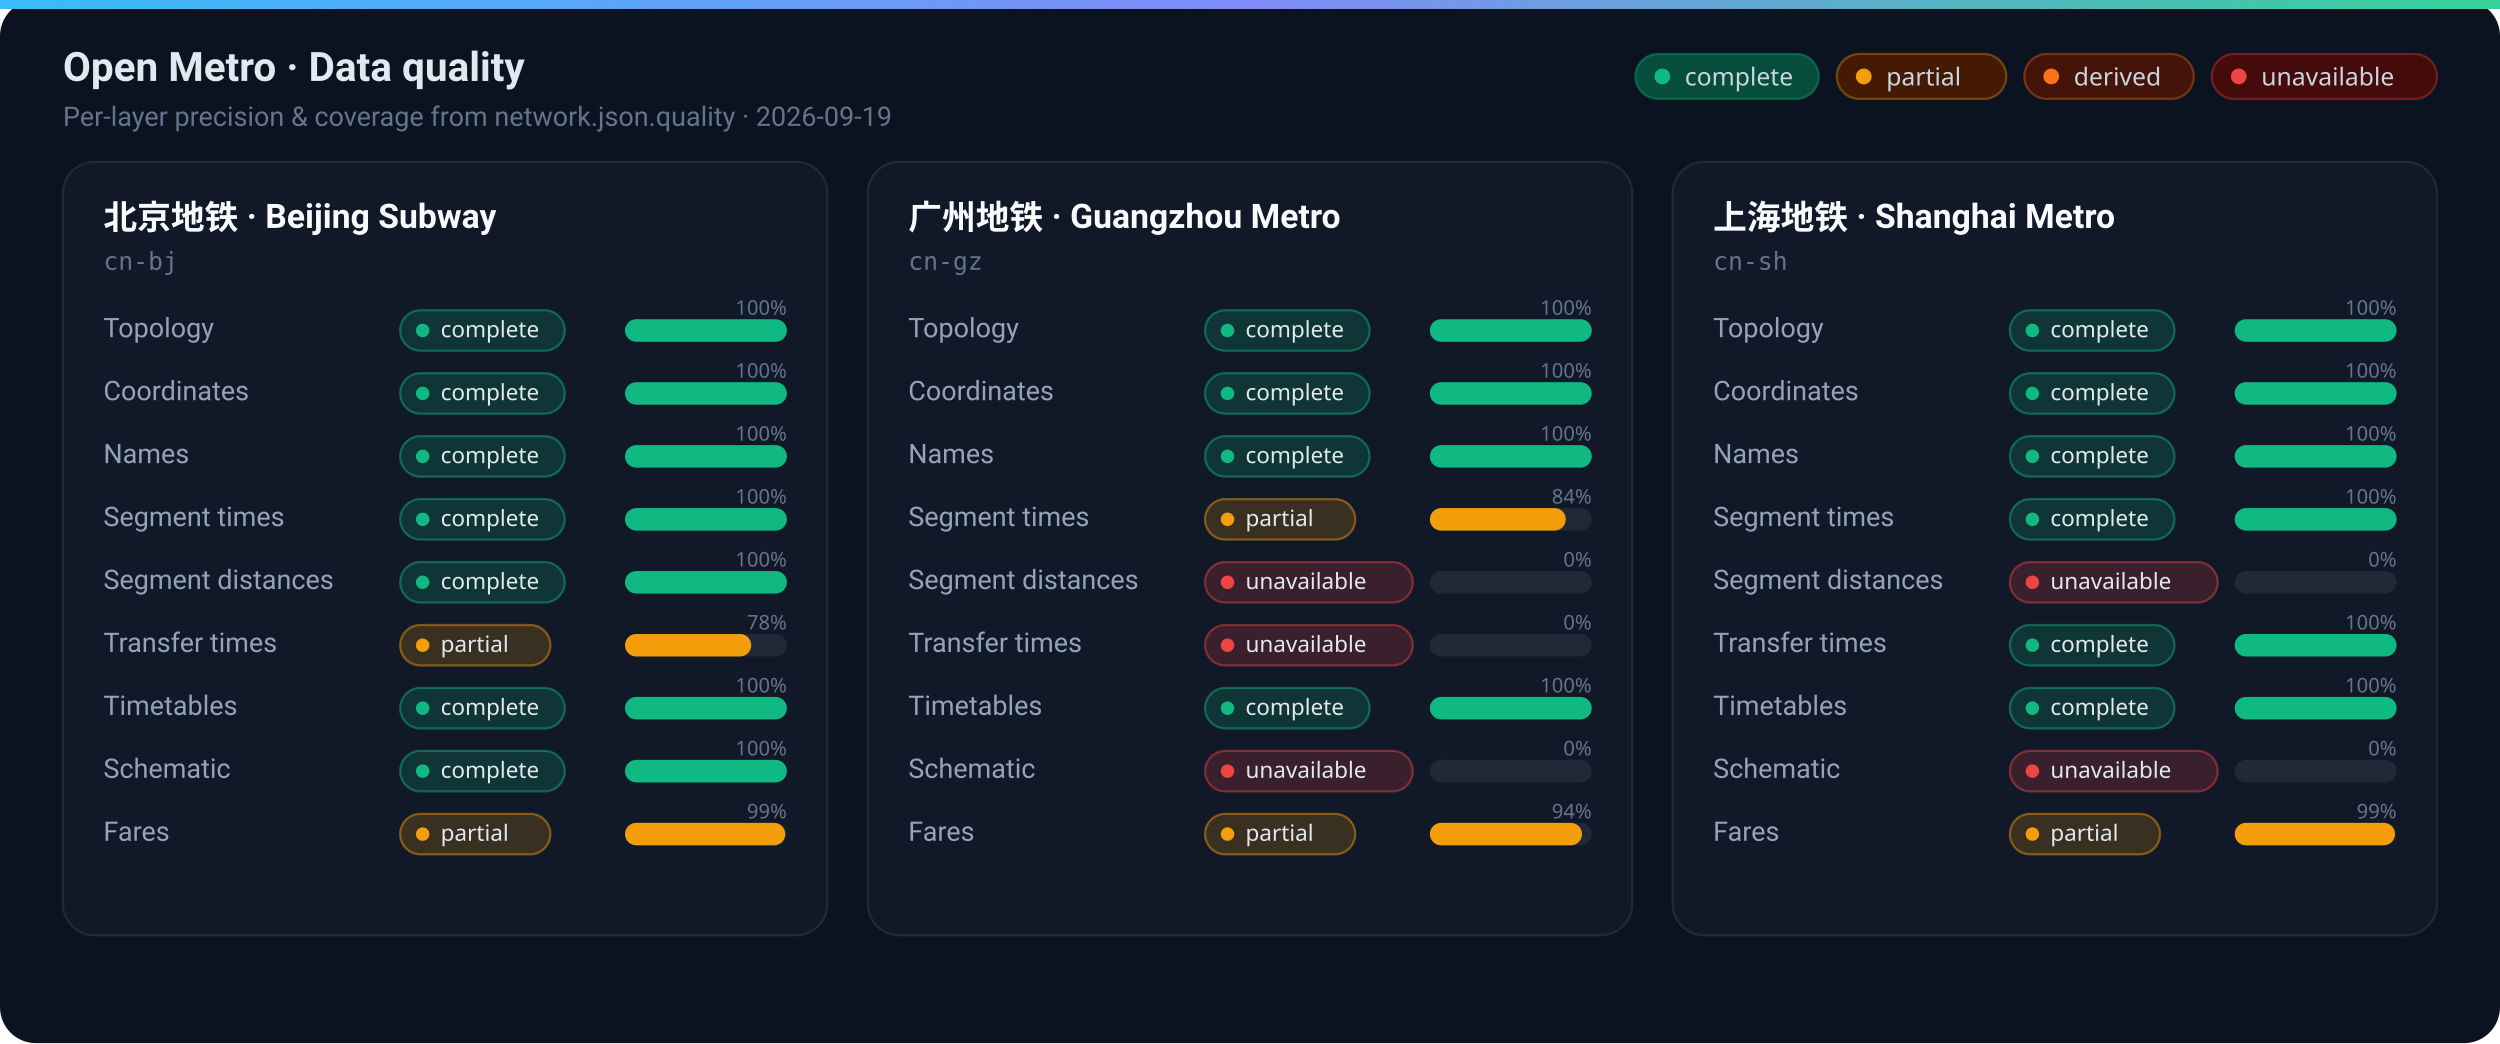
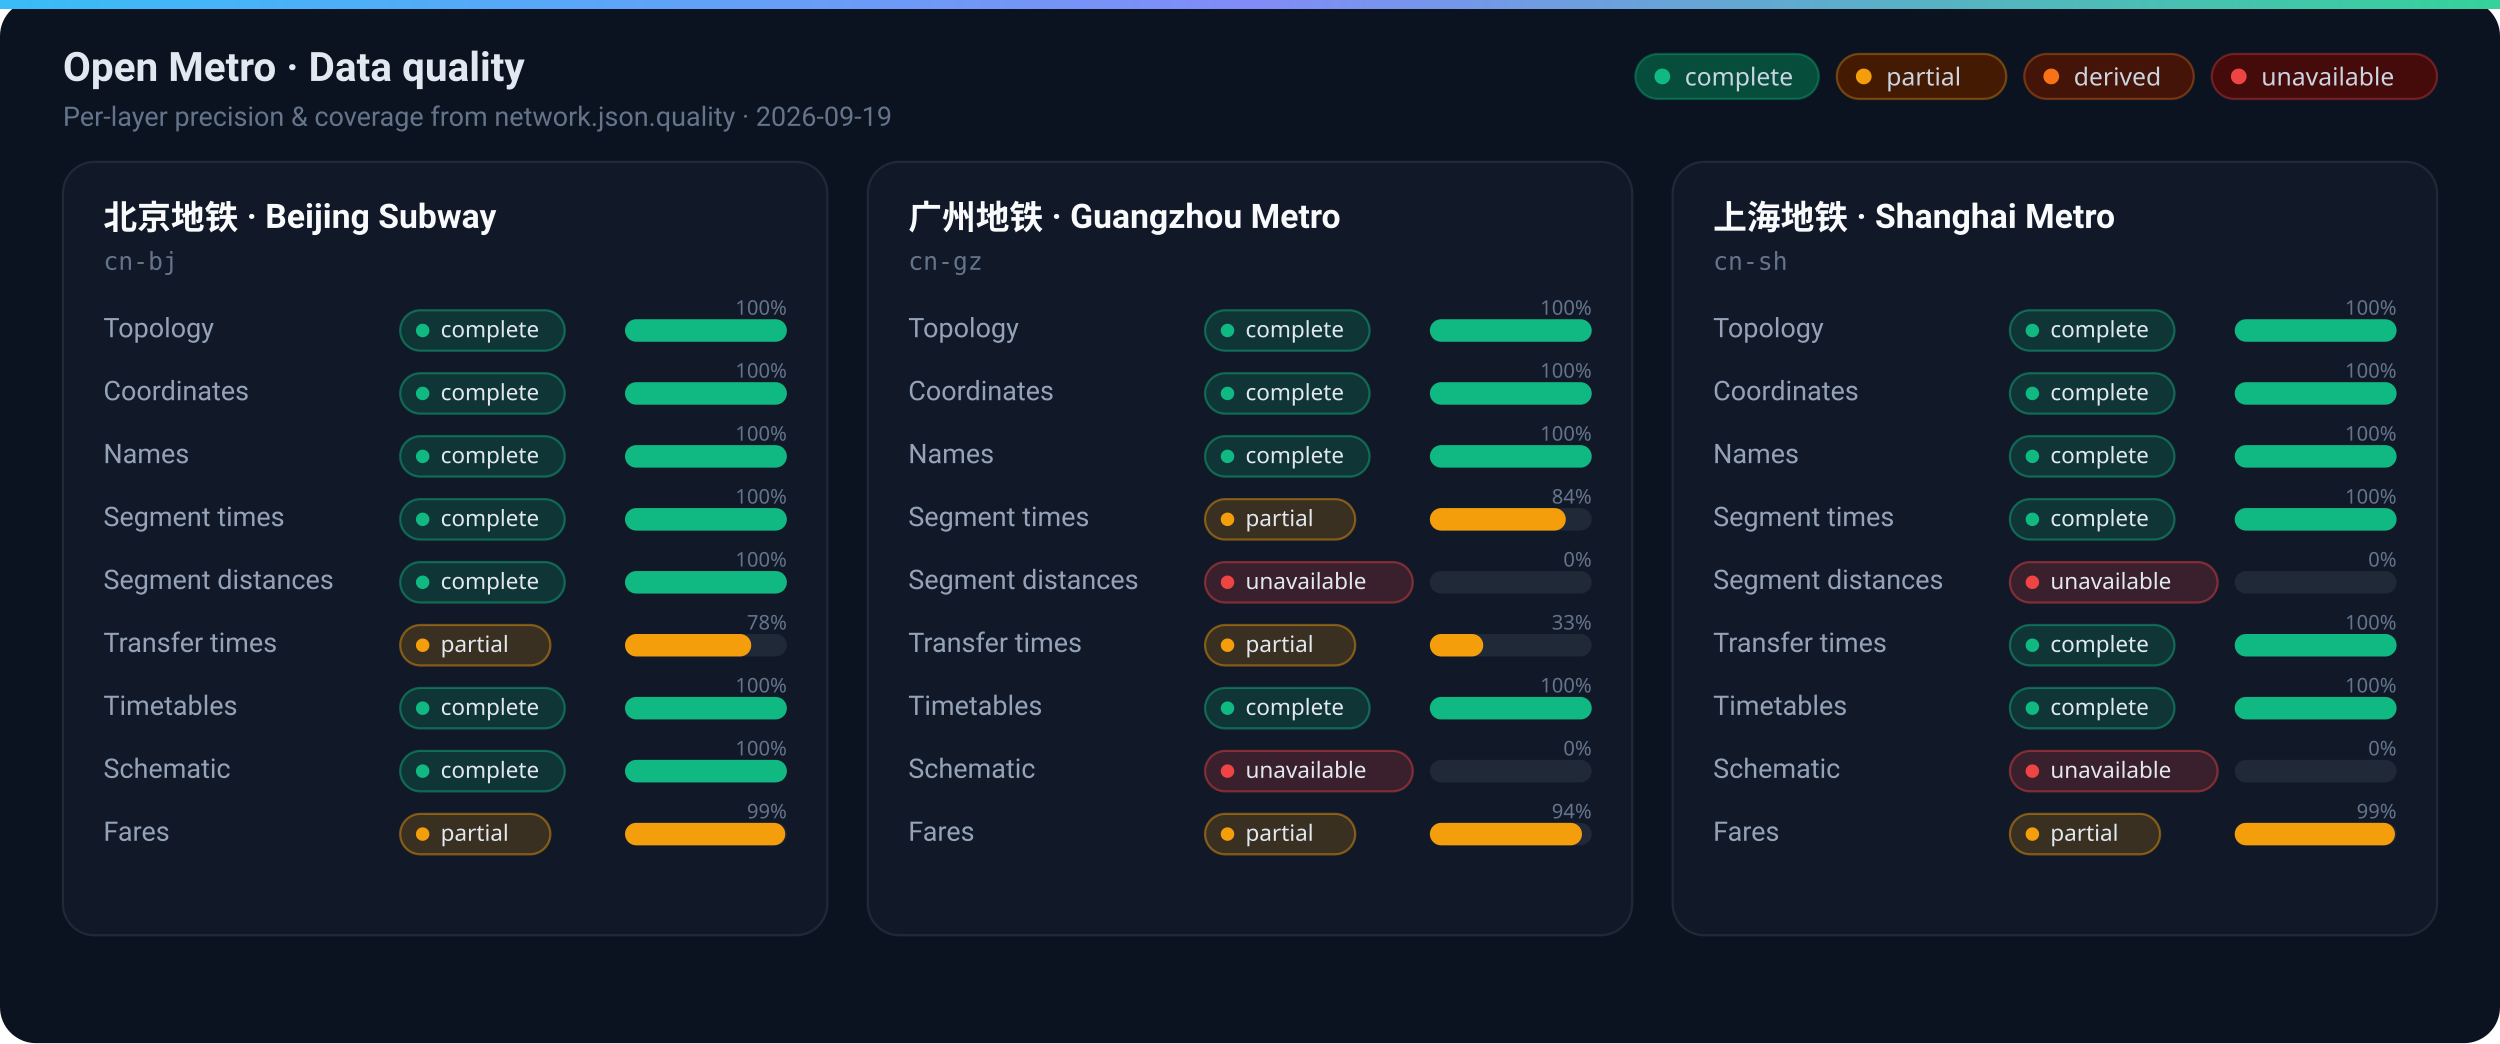
<svg xmlns="http://www.w3.org/2000/svg" width="1112" height="464" viewBox="0 0 1112 464" role="img" aria-label="Open Metro data quality">
  <rect width="1112" height="464" rx="16" fill="#0b1220" />
  <rect width="1112" height="4" fill="url(#accent)" />
  <defs>
    <linearGradient id="accent" x1="0" y1="0" x2="1" y2="0">
      <stop offset="0%" stop-color="#38bdf8" />
      <stop offset="50%" stop-color="#818cf8" />
      <stop offset="100%" stop-color="#34d399" />
    </linearGradient>
    <linearGradient id="bar" x1="0" y1="0" x2="1" y2="0">
      <stop offset="0%" stop-color="#38bdf8" />
      <stop offset="100%" stop-color="#34d399" />
    </linearGradient>
  </defs>
  <text x="28" y="36" fill="#e2e8f0" font-family="ui-sans-serif, system-ui, -apple-system, Segoe UI, Roboto, PingFang SC, Microsoft YaHei, sans-serif" font-size="18" font-weight="600">Open Metro · Data quality</text>
  <text x="28" y="56" fill="#64748b" font-family="ui-sans-serif, system-ui, -apple-system, Segoe UI, Roboto, PingFang SC, Microsoft YaHei, sans-serif" font-size="12">Per-layer precision &amp; coverage from network.json.quality · 2026-09-19</text>
  <rect x="983.8" y="24" width="100.2" height="20" rx="10" fill="#450a0a" stroke="#ef4444" stroke-opacity="0.35" />
  <circle cx="995.8" cy="34" r="3.5" fill="#ef4444" />
  <text x="1005.8" y="38" fill="#cbd5e1" font-family="ui-sans-serif, system-ui, sans-serif" font-size="11">unavailable</text>
  <rect x="900.4" y="24" width="75.4" height="20" rx="10" fill="#431407" stroke="#f97316" stroke-opacity="0.35" />
  <circle cx="912.4" cy="34" r="3.5" fill="#f97316" />
  <text x="922.4" y="38" fill="#cbd5e1" font-family="ui-sans-serif, system-ui, sans-serif" font-size="11">derived</text>
  <rect x="817" y="24" width="75.4" height="20" rx="10" fill="#451a03" stroke="#f59e0b" stroke-opacity="0.35" />
  <circle cx="829" cy="34" r="3.5" fill="#f59e0b" />
  <text x="839" y="38" fill="#cbd5e1" font-family="ui-sans-serif, system-ui, sans-serif" font-size="11">partial</text>
  <rect x="727.4" y="24" width="81.6" height="20" rx="10" fill="#064e3b" stroke="#10b981" stroke-opacity="0.35" />
  <circle cx="739.4" cy="34" r="3.5" fill="#10b981" />
  <text x="749.4" y="38" fill="#cbd5e1" font-family="ui-sans-serif, system-ui, sans-serif" font-size="11">complete</text>
  <rect x="28" y="72" width="340" height="344" rx="14" fill="#111827" stroke="#1f2937" />
  <text x="46" y="102" fill="#f8fafc" font-family="ui-sans-serif, system-ui, -apple-system, Segoe UI, Roboto, PingFang SC, Microsoft YaHei, sans-serif" font-size="15" font-weight="600">北京地铁 · Beijing Subway</text>
  <text x="46" y="120" fill="#64748b" font-family="ui-monospace, SFMono-Regular, Menlo, monospace" font-size="11">cn-bj</text>
  <text x="46" y="150" fill="#94a3b8" font-family="ui-sans-serif, system-ui, -apple-system, Segoe UI, Roboto, PingFang SC, Microsoft YaHei, sans-serif" font-size="12">Topology</text>
  <rect x="178" y="138" width="73.2" height="18" rx="9" fill="#10b981" fill-opacity="0.18" stroke="#10b981" stroke-opacity="0.45" />
  <circle cx="188" cy="147" r="3" fill="#10b981" />
  <text x="196" y="150" fill="#e2e8f0" font-family="ui-sans-serif, system-ui, sans-serif" font-size="10">complete</text>
  <rect x="278" y="142" width="72" height="10" rx="5" fill="#1f2937" />
  <rect x="278" y="142" width="72" height="10" rx="5" fill="#10b981" />
  <text x="350" y="140" text-anchor="end" fill="#64748b" font-family="ui-sans-serif, system-ui, sans-serif" font-size="9">100%</text>
  <text x="46" y="178" fill="#94a3b8" font-family="ui-sans-serif, system-ui, -apple-system, Segoe UI, Roboto, PingFang SC, Microsoft YaHei, sans-serif" font-size="12">Coordinates</text>
  <rect x="178" y="166" width="73.2" height="18" rx="9" fill="#10b981" fill-opacity="0.18" stroke="#10b981" stroke-opacity="0.45" />
  <circle cx="188" cy="175" r="3" fill="#10b981" />
  <text x="196" y="178" fill="#e2e8f0" font-family="ui-sans-serif, system-ui, sans-serif" font-size="10">complete</text>
  <rect x="278" y="170" width="72" height="10" rx="5" fill="#1f2937" />
  <rect x="278" y="170" width="72" height="10" rx="5" fill="#10b981" />
  <text x="350" y="168" text-anchor="end" fill="#64748b" font-family="ui-sans-serif, system-ui, sans-serif" font-size="9">100%</text>
  <text x="46" y="206" fill="#94a3b8" font-family="ui-sans-serif, system-ui, -apple-system, Segoe UI, Roboto, PingFang SC, Microsoft YaHei, sans-serif" font-size="12">Names</text>
  <rect x="178" y="194" width="73.2" height="18" rx="9" fill="#10b981" fill-opacity="0.18" stroke="#10b981" stroke-opacity="0.45" />
  <circle cx="188" cy="203" r="3" fill="#10b981" />
  <text x="196" y="206" fill="#e2e8f0" font-family="ui-sans-serif, system-ui, sans-serif" font-size="10">complete</text>
  <rect x="278" y="198" width="72" height="10" rx="5" fill="#1f2937" />
  <rect x="278" y="198" width="72" height="10" rx="5" fill="#10b981" />
  <text x="350" y="196" text-anchor="end" fill="#64748b" font-family="ui-sans-serif, system-ui, sans-serif" font-size="9">100%</text>
  <text x="46" y="234" fill="#94a3b8" font-family="ui-sans-serif, system-ui, -apple-system, Segoe UI, Roboto, PingFang SC, Microsoft YaHei, sans-serif" font-size="12">Segment times</text>
  <rect x="178" y="222" width="73.2" height="18" rx="9" fill="#10b981" fill-opacity="0.18" stroke="#10b981" stroke-opacity="0.45" />
  <circle cx="188" cy="231" r="3" fill="#10b981" />
  <text x="196" y="234" fill="#e2e8f0" font-family="ui-sans-serif, system-ui, sans-serif" font-size="10">complete</text>
  <rect x="278" y="226" width="72" height="10" rx="5" fill="#1f2937" />
  <rect x="278" y="226" width="72" height="10" rx="5" fill="#10b981" />
  <text x="350" y="224" text-anchor="end" fill="#64748b" font-family="ui-sans-serif, system-ui, sans-serif" font-size="9">100%</text>
  <text x="46" y="262" fill="#94a3b8" font-family="ui-sans-serif, system-ui, -apple-system, Segoe UI, Roboto, PingFang SC, Microsoft YaHei, sans-serif" font-size="12">Segment distances</text>
  <rect x="178" y="250" width="73.2" height="18" rx="9" fill="#10b981" fill-opacity="0.18" stroke="#10b981" stroke-opacity="0.45" />
  <circle cx="188" cy="259" r="3" fill="#10b981" />
  <text x="196" y="262" fill="#e2e8f0" font-family="ui-sans-serif, system-ui, sans-serif" font-size="10">complete</text>
  <rect x="278" y="254" width="72" height="10" rx="5" fill="#1f2937" />
  <rect x="278" y="254" width="72" height="10" rx="5" fill="#10b981" />
  <text x="350" y="252" text-anchor="end" fill="#64748b" font-family="ui-sans-serif, system-ui, sans-serif" font-size="9">100%</text>
  <text x="46" y="290" fill="#94a3b8" font-family="ui-sans-serif, system-ui, -apple-system, Segoe UI, Roboto, PingFang SC, Microsoft YaHei, sans-serif" font-size="12">Transfer times</text>
  <rect x="178" y="278" width="66.8" height="18" rx="9" fill="#f59e0b" fill-opacity="0.18" stroke="#f59e0b" stroke-opacity="0.45" />
  <circle cx="188" cy="287" r="3" fill="#f59e0b" />
  <text x="196" y="290" fill="#e2e8f0" font-family="ui-sans-serif, system-ui, sans-serif" font-size="10">partial</text>
  <rect x="278" y="282" width="72" height="10" rx="5" fill="#1f2937" />
  <rect x="278" y="282" width="56.16" height="10" rx="5" fill="#f59e0b" />
  <text x="350" y="280" text-anchor="end" fill="#64748b" font-family="ui-sans-serif, system-ui, sans-serif" font-size="9">78%</text>
  <text x="46" y="318" fill="#94a3b8" font-family="ui-sans-serif, system-ui, -apple-system, Segoe UI, Roboto, PingFang SC, Microsoft YaHei, sans-serif" font-size="12">Timetables</text>
  <rect x="178" y="306" width="73.2" height="18" rx="9" fill="#10b981" fill-opacity="0.18" stroke="#10b981" stroke-opacity="0.45" />
  <circle cx="188" cy="315" r="3" fill="#10b981" />
  <text x="196" y="318" fill="#e2e8f0" font-family="ui-sans-serif, system-ui, sans-serif" font-size="10">complete</text>
  <rect x="278" y="310" width="72" height="10" rx="5" fill="#1f2937" />
  <rect x="278" y="310" width="72" height="10" rx="5" fill="#10b981" />
  <text x="350" y="308" text-anchor="end" fill="#64748b" font-family="ui-sans-serif, system-ui, sans-serif" font-size="9">100%</text>
  <text x="46" y="346" fill="#94a3b8" font-family="ui-sans-serif, system-ui, -apple-system, Segoe UI, Roboto, PingFang SC, Microsoft YaHei, sans-serif" font-size="12">Schematic</text>
  <rect x="178" y="334" width="73.2" height="18" rx="9" fill="#10b981" fill-opacity="0.18" stroke="#10b981" stroke-opacity="0.45" />
  <circle cx="188" cy="343" r="3" fill="#10b981" />
  <text x="196" y="346" fill="#e2e8f0" font-family="ui-sans-serif, system-ui, sans-serif" font-size="10">complete</text>
  <rect x="278" y="338" width="72" height="10" rx="5" fill="#1f2937" />
  <rect x="278" y="338" width="72" height="10" rx="5" fill="#10b981" />
  <text x="350" y="336" text-anchor="end" fill="#64748b" font-family="ui-sans-serif, system-ui, sans-serif" font-size="9">100%</text>
  <text x="46" y="374" fill="#94a3b8" font-family="ui-sans-serif, system-ui, -apple-system, Segoe UI, Roboto, PingFang SC, Microsoft YaHei, sans-serif" font-size="12">Fares</text>
  <rect x="178" y="362" width="66.8" height="18" rx="9" fill="#f59e0b" fill-opacity="0.18" stroke="#f59e0b" stroke-opacity="0.45" />
  <circle cx="188" cy="371" r="3" fill="#f59e0b" />
  <text x="196" y="374" fill="#e2e8f0" font-family="ui-sans-serif, system-ui, sans-serif" font-size="10">partial</text>
  <rect x="278" y="366" width="72" height="10" rx="5" fill="#1f2937" />
  <rect x="278" y="366" width="71.28" height="10" rx="5" fill="#f59e0b" />
  <text x="350" y="364" text-anchor="end" fill="#64748b" font-family="ui-sans-serif, system-ui, sans-serif" font-size="9">99%</text>
  <rect x="386" y="72" width="340" height="344" rx="14" fill="#111827" stroke="#1f2937" />
  <text x="404" y="102" fill="#f8fafc" font-family="ui-sans-serif, system-ui, -apple-system, Segoe UI, Roboto, PingFang SC, Microsoft YaHei, sans-serif" font-size="15" font-weight="600">广州地铁 · Guangzhou Metro</text>
  <text x="404" y="120" fill="#64748b" font-family="ui-monospace, SFMono-Regular, Menlo, monospace" font-size="11">cn-gz</text>
  <text x="404" y="150" fill="#94a3b8" font-family="ui-sans-serif, system-ui, -apple-system, Segoe UI, Roboto, PingFang SC, Microsoft YaHei, sans-serif" font-size="12">Topology</text>
  <rect x="536" y="138" width="73.2" height="18" rx="9" fill="#10b981" fill-opacity="0.18" stroke="#10b981" stroke-opacity="0.45" />
  <circle cx="546" cy="147" r="3" fill="#10b981" />
  <text x="554" y="150" fill="#e2e8f0" font-family="ui-sans-serif, system-ui, sans-serif" font-size="10">complete</text>
  <rect x="636" y="142" width="72" height="10" rx="5" fill="#1f2937" />
  <rect x="636" y="142" width="72" height="10" rx="5" fill="#10b981" />
  <text x="708" y="140" text-anchor="end" fill="#64748b" font-family="ui-sans-serif, system-ui, sans-serif" font-size="9">100%</text>
  <text x="404" y="178" fill="#94a3b8" font-family="ui-sans-serif, system-ui, -apple-system, Segoe UI, Roboto, PingFang SC, Microsoft YaHei, sans-serif" font-size="12">Coordinates</text>
  <rect x="536" y="166" width="73.2" height="18" rx="9" fill="#10b981" fill-opacity="0.18" stroke="#10b981" stroke-opacity="0.45" />
  <circle cx="546" cy="175" r="3" fill="#10b981" />
  <text x="554" y="178" fill="#e2e8f0" font-family="ui-sans-serif, system-ui, sans-serif" font-size="10">complete</text>
  <rect x="636" y="170" width="72" height="10" rx="5" fill="#1f2937" />
  <rect x="636" y="170" width="72" height="10" rx="5" fill="#10b981" />
  <text x="708" y="168" text-anchor="end" fill="#64748b" font-family="ui-sans-serif, system-ui, sans-serif" font-size="9">100%</text>
  <text x="404" y="206" fill="#94a3b8" font-family="ui-sans-serif, system-ui, -apple-system, Segoe UI, Roboto, PingFang SC, Microsoft YaHei, sans-serif" font-size="12">Names</text>
  <rect x="536" y="194" width="73.2" height="18" rx="9" fill="#10b981" fill-opacity="0.18" stroke="#10b981" stroke-opacity="0.45" />
  <circle cx="546" cy="203" r="3" fill="#10b981" />
  <text x="554" y="206" fill="#e2e8f0" font-family="ui-sans-serif, system-ui, sans-serif" font-size="10">complete</text>
  <rect x="636" y="198" width="72" height="10" rx="5" fill="#1f2937" />
  <rect x="636" y="198" width="72" height="10" rx="5" fill="#10b981" />
  <text x="708" y="196" text-anchor="end" fill="#64748b" font-family="ui-sans-serif, system-ui, sans-serif" font-size="9">100%</text>
  <text x="404" y="234" fill="#94a3b8" font-family="ui-sans-serif, system-ui, -apple-system, Segoe UI, Roboto, PingFang SC, Microsoft YaHei, sans-serif" font-size="12">Segment times</text>
  <rect x="536" y="222" width="66.8" height="18" rx="9" fill="#f59e0b" fill-opacity="0.18" stroke="#f59e0b" stroke-opacity="0.45" />
  <circle cx="546" cy="231" r="3" fill="#f59e0b" />
  <text x="554" y="234" fill="#e2e8f0" font-family="ui-sans-serif, system-ui, sans-serif" font-size="10">partial</text>
  <rect x="636" y="226" width="72" height="10" rx="5" fill="#1f2937" />
  <rect x="636" y="226" width="60.48" height="10" rx="5" fill="#f59e0b" />
  <text x="708" y="224" text-anchor="end" fill="#64748b" font-family="ui-sans-serif, system-ui, sans-serif" font-size="9">84%</text>
  <text x="404" y="262" fill="#94a3b8" font-family="ui-sans-serif, system-ui, -apple-system, Segoe UI, Roboto, PingFang SC, Microsoft YaHei, sans-serif" font-size="12">Segment distances</text>
  <rect x="536" y="250" width="92.4" height="18" rx="9" fill="#ef4444" fill-opacity="0.18" stroke="#ef4444" stroke-opacity="0.45" />
  <circle cx="546" cy="259" r="3" fill="#ef4444" />
  <text x="554" y="262" fill="#e2e8f0" font-family="ui-sans-serif, system-ui, sans-serif" font-size="10">unavailable</text>
  <rect x="636" y="254" width="72" height="10" rx="5" fill="#1f2937" />
  <text x="708" y="252" text-anchor="end" fill="#64748b" font-family="ui-sans-serif, system-ui, sans-serif" font-size="9">0%</text>
  <text x="404" y="290" fill="#94a3b8" font-family="ui-sans-serif, system-ui, -apple-system, Segoe UI, Roboto, PingFang SC, Microsoft YaHei, sans-serif" font-size="12">Transfer times</text>
-   <rect x="536" y="278" width="92.4" height="18" rx="9" fill="#ef4444" fill-opacity="0.18" stroke="#ef4444" stroke-opacity="0.45" />
-   <circle cx="546" cy="287" r="3" fill="#ef4444" />
-   <text x="554" y="290" fill="#e2e8f0" font-family="ui-sans-serif, system-ui, sans-serif" font-size="10">unavailable</text>
+   <rect x="536" y="278" width="66.8" height="18" rx="9" fill="#f59e0b" fill-opacity="0.18" stroke="#f59e0b" stroke-opacity="0.45" />
+   <circle cx="546" cy="287" r="3" fill="#f59e0b" />
+   <text x="554" y="290" fill="#e2e8f0" font-family="ui-sans-serif, system-ui, sans-serif" font-size="10">partial</text>
  <rect x="636" y="282" width="72" height="10" rx="5" fill="#1f2937" />
-   <text x="708" y="280" text-anchor="end" fill="#64748b" font-family="ui-sans-serif, system-ui, sans-serif" font-size="9">0%</text>
+   <rect x="636" y="282" width="23.76" height="10" rx="5" fill="#f59e0b" />
+   <text x="708" y="280" text-anchor="end" fill="#64748b" font-family="ui-sans-serif, system-ui, sans-serif" font-size="9">33%</text>
  <text x="404" y="318" fill="#94a3b8" font-family="ui-sans-serif, system-ui, -apple-system, Segoe UI, Roboto, PingFang SC, Microsoft YaHei, sans-serif" font-size="12">Timetables</text>
  <rect x="536" y="306" width="73.2" height="18" rx="9" fill="#10b981" fill-opacity="0.18" stroke="#10b981" stroke-opacity="0.45" />
  <circle cx="546" cy="315" r="3" fill="#10b981" />
  <text x="554" y="318" fill="#e2e8f0" font-family="ui-sans-serif, system-ui, sans-serif" font-size="10">complete</text>
  <rect x="636" y="310" width="72" height="10" rx="5" fill="#1f2937" />
  <rect x="636" y="310" width="72" height="10" rx="5" fill="#10b981" />
  <text x="708" y="308" text-anchor="end" fill="#64748b" font-family="ui-sans-serif, system-ui, sans-serif" font-size="9">100%</text>
  <text x="404" y="346" fill="#94a3b8" font-family="ui-sans-serif, system-ui, -apple-system, Segoe UI, Roboto, PingFang SC, Microsoft YaHei, sans-serif" font-size="12">Schematic</text>
  <rect x="536" y="334" width="92.4" height="18" rx="9" fill="#ef4444" fill-opacity="0.18" stroke="#ef4444" stroke-opacity="0.45" />
  <circle cx="546" cy="343" r="3" fill="#ef4444" />
  <text x="554" y="346" fill="#e2e8f0" font-family="ui-sans-serif, system-ui, sans-serif" font-size="10">unavailable</text>
  <rect x="636" y="338" width="72" height="10" rx="5" fill="#1f2937" />
  <text x="708" y="336" text-anchor="end" fill="#64748b" font-family="ui-sans-serif, system-ui, sans-serif" font-size="9">0%</text>
  <text x="404" y="374" fill="#94a3b8" font-family="ui-sans-serif, system-ui, -apple-system, Segoe UI, Roboto, PingFang SC, Microsoft YaHei, sans-serif" font-size="12">Fares</text>
  <rect x="536" y="362" width="66.8" height="18" rx="9" fill="#f59e0b" fill-opacity="0.18" stroke="#f59e0b" stroke-opacity="0.45" />
  <circle cx="546" cy="371" r="3" fill="#f59e0b" />
  <text x="554" y="374" fill="#e2e8f0" font-family="ui-sans-serif, system-ui, sans-serif" font-size="10">partial</text>
  <rect x="636" y="366" width="72" height="10" rx="5" fill="#1f2937" />
  <rect x="636" y="366" width="67.68" height="10" rx="5" fill="#f59e0b" />
  <text x="708" y="364" text-anchor="end" fill="#64748b" font-family="ui-sans-serif, system-ui, sans-serif" font-size="9">94%</text>
  <rect x="744" y="72" width="340" height="344" rx="14" fill="#111827" stroke="#1f2937" />
  <text x="762" y="102" fill="#f8fafc" font-family="ui-sans-serif, system-ui, -apple-system, Segoe UI, Roboto, PingFang SC, Microsoft YaHei, sans-serif" font-size="15" font-weight="600">上海地铁 · Shanghai Metro</text>
  <text x="762" y="120" fill="#64748b" font-family="ui-monospace, SFMono-Regular, Menlo, monospace" font-size="11">cn-sh</text>
  <text x="762" y="150" fill="#94a3b8" font-family="ui-sans-serif, system-ui, -apple-system, Segoe UI, Roboto, PingFang SC, Microsoft YaHei, sans-serif" font-size="12">Topology</text>
  <rect x="894" y="138" width="73.2" height="18" rx="9" fill="#10b981" fill-opacity="0.18" stroke="#10b981" stroke-opacity="0.45" />
  <circle cx="904" cy="147" r="3" fill="#10b981" />
  <text x="912" y="150" fill="#e2e8f0" font-family="ui-sans-serif, system-ui, sans-serif" font-size="10">complete</text>
  <rect x="994" y="142" width="72" height="10" rx="5" fill="#1f2937" />
  <rect x="994" y="142" width="72" height="10" rx="5" fill="#10b981" />
  <text x="1066" y="140" text-anchor="end" fill="#64748b" font-family="ui-sans-serif, system-ui, sans-serif" font-size="9">100%</text>
  <text x="762" y="178" fill="#94a3b8" font-family="ui-sans-serif, system-ui, -apple-system, Segoe UI, Roboto, PingFang SC, Microsoft YaHei, sans-serif" font-size="12">Coordinates</text>
  <rect x="894" y="166" width="73.2" height="18" rx="9" fill="#10b981" fill-opacity="0.18" stroke="#10b981" stroke-opacity="0.45" />
  <circle cx="904" cy="175" r="3" fill="#10b981" />
  <text x="912" y="178" fill="#e2e8f0" font-family="ui-sans-serif, system-ui, sans-serif" font-size="10">complete</text>
  <rect x="994" y="170" width="72" height="10" rx="5" fill="#1f2937" />
  <rect x="994" y="170" width="72" height="10" rx="5" fill="#10b981" />
  <text x="1066" y="168" text-anchor="end" fill="#64748b" font-family="ui-sans-serif, system-ui, sans-serif" font-size="9">100%</text>
  <text x="762" y="206" fill="#94a3b8" font-family="ui-sans-serif, system-ui, -apple-system, Segoe UI, Roboto, PingFang SC, Microsoft YaHei, sans-serif" font-size="12">Names</text>
  <rect x="894" y="194" width="73.2" height="18" rx="9" fill="#10b981" fill-opacity="0.18" stroke="#10b981" stroke-opacity="0.45" />
  <circle cx="904" cy="203" r="3" fill="#10b981" />
  <text x="912" y="206" fill="#e2e8f0" font-family="ui-sans-serif, system-ui, sans-serif" font-size="10">complete</text>
  <rect x="994" y="198" width="72" height="10" rx="5" fill="#1f2937" />
  <rect x="994" y="198" width="72" height="10" rx="5" fill="#10b981" />
  <text x="1066" y="196" text-anchor="end" fill="#64748b" font-family="ui-sans-serif, system-ui, sans-serif" font-size="9">100%</text>
  <text x="762" y="234" fill="#94a3b8" font-family="ui-sans-serif, system-ui, -apple-system, Segoe UI, Roboto, PingFang SC, Microsoft YaHei, sans-serif" font-size="12">Segment times</text>
  <rect x="894" y="222" width="73.2" height="18" rx="9" fill="#10b981" fill-opacity="0.18" stroke="#10b981" stroke-opacity="0.45" />
  <circle cx="904" cy="231" r="3" fill="#10b981" />
  <text x="912" y="234" fill="#e2e8f0" font-family="ui-sans-serif, system-ui, sans-serif" font-size="10">complete</text>
  <rect x="994" y="226" width="72" height="10" rx="5" fill="#1f2937" />
  <rect x="994" y="226" width="72" height="10" rx="5" fill="#10b981" />
  <text x="1066" y="224" text-anchor="end" fill="#64748b" font-family="ui-sans-serif, system-ui, sans-serif" font-size="9">100%</text>
  <text x="762" y="262" fill="#94a3b8" font-family="ui-sans-serif, system-ui, -apple-system, Segoe UI, Roboto, PingFang SC, Microsoft YaHei, sans-serif" font-size="12">Segment distances</text>
  <rect x="894" y="250" width="92.4" height="18" rx="9" fill="#ef4444" fill-opacity="0.18" stroke="#ef4444" stroke-opacity="0.45" />
  <circle cx="904" cy="259" r="3" fill="#ef4444" />
  <text x="912" y="262" fill="#e2e8f0" font-family="ui-sans-serif, system-ui, sans-serif" font-size="10">unavailable</text>
  <rect x="994" y="254" width="72" height="10" rx="5" fill="#1f2937" />
  <text x="1066" y="252" text-anchor="end" fill="#64748b" font-family="ui-sans-serif, system-ui, sans-serif" font-size="9">0%</text>
  <text x="762" y="290" fill="#94a3b8" font-family="ui-sans-serif, system-ui, -apple-system, Segoe UI, Roboto, PingFang SC, Microsoft YaHei, sans-serif" font-size="12">Transfer times</text>
  <rect x="894" y="278" width="73.2" height="18" rx="9" fill="#10b981" fill-opacity="0.18" stroke="#10b981" stroke-opacity="0.45" />
  <circle cx="904" cy="287" r="3" fill="#10b981" />
  <text x="912" y="290" fill="#e2e8f0" font-family="ui-sans-serif, system-ui, sans-serif" font-size="10">complete</text>
  <rect x="994" y="282" width="72" height="10" rx="5" fill="#1f2937" />
  <rect x="994" y="282" width="72" height="10" rx="5" fill="#10b981" />
  <text x="1066" y="280" text-anchor="end" fill="#64748b" font-family="ui-sans-serif, system-ui, sans-serif" font-size="9">100%</text>
  <text x="762" y="318" fill="#94a3b8" font-family="ui-sans-serif, system-ui, -apple-system, Segoe UI, Roboto, PingFang SC, Microsoft YaHei, sans-serif" font-size="12">Timetables</text>
  <rect x="894" y="306" width="73.2" height="18" rx="9" fill="#10b981" fill-opacity="0.18" stroke="#10b981" stroke-opacity="0.45" />
  <circle cx="904" cy="315" r="3" fill="#10b981" />
  <text x="912" y="318" fill="#e2e8f0" font-family="ui-sans-serif, system-ui, sans-serif" font-size="10">complete</text>
  <rect x="994" y="310" width="72" height="10" rx="5" fill="#1f2937" />
  <rect x="994" y="310" width="72" height="10" rx="5" fill="#10b981" />
  <text x="1066" y="308" text-anchor="end" fill="#64748b" font-family="ui-sans-serif, system-ui, sans-serif" font-size="9">100%</text>
  <text x="762" y="346" fill="#94a3b8" font-family="ui-sans-serif, system-ui, -apple-system, Segoe UI, Roboto, PingFang SC, Microsoft YaHei, sans-serif" font-size="12">Schematic</text>
  <rect x="894" y="334" width="92.4" height="18" rx="9" fill="#ef4444" fill-opacity="0.18" stroke="#ef4444" stroke-opacity="0.45" />
  <circle cx="904" cy="343" r="3" fill="#ef4444" />
  <text x="912" y="346" fill="#e2e8f0" font-family="ui-sans-serif, system-ui, sans-serif" font-size="10">unavailable</text>
  <rect x="994" y="338" width="72" height="10" rx="5" fill="#1f2937" />
  <text x="1066" y="336" text-anchor="end" fill="#64748b" font-family="ui-sans-serif, system-ui, sans-serif" font-size="9">0%</text>
  <text x="762" y="374" fill="#94a3b8" font-family="ui-sans-serif, system-ui, -apple-system, Segoe UI, Roboto, PingFang SC, Microsoft YaHei, sans-serif" font-size="12">Fares</text>
  <rect x="894" y="362" width="66.8" height="18" rx="9" fill="#f59e0b" fill-opacity="0.18" stroke="#f59e0b" stroke-opacity="0.45" />
  <circle cx="904" cy="371" r="3" fill="#f59e0b" />
  <text x="912" y="374" fill="#e2e8f0" font-family="ui-sans-serif, system-ui, sans-serif" font-size="10">partial</text>
  <rect x="994" y="366" width="72" height="10" rx="5" fill="#1f2937" />
  <rect x="994" y="366" width="71.28" height="10" rx="5" fill="#f59e0b" />
  <text x="1066" y="364" text-anchor="end" fill="#64748b" font-family="ui-sans-serif, system-ui, sans-serif" font-size="9">99%</text>
</svg>
